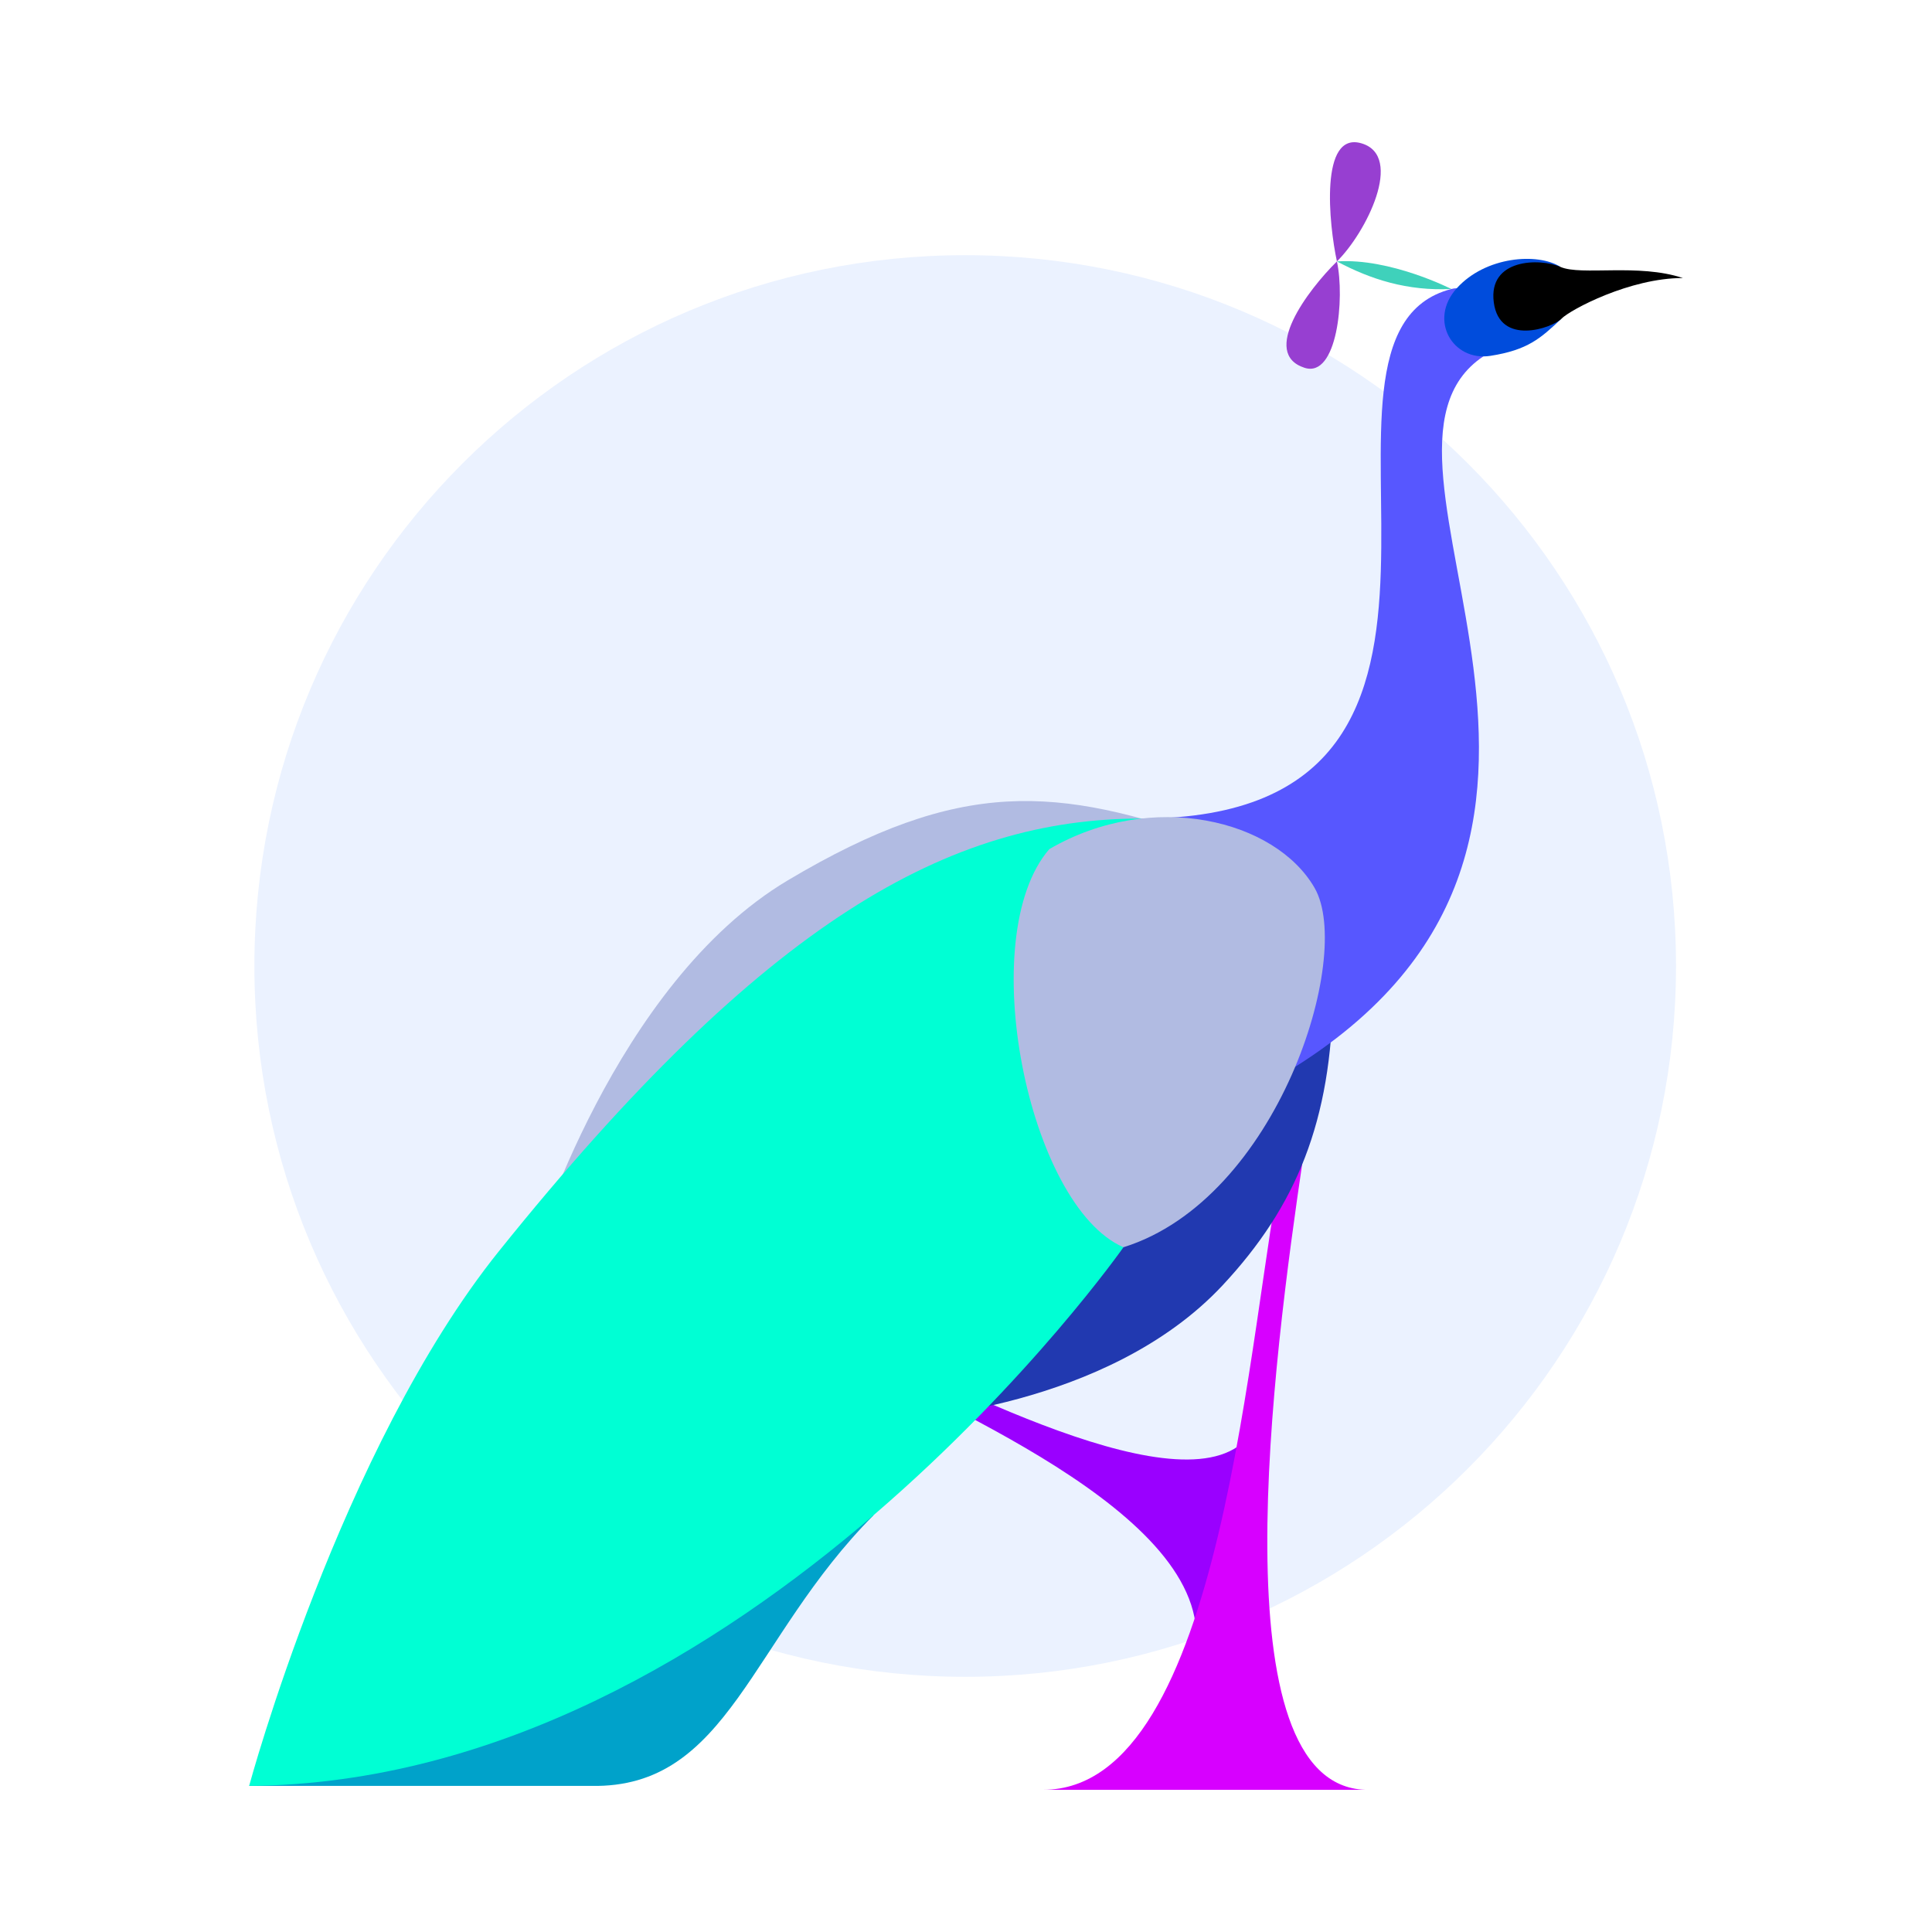
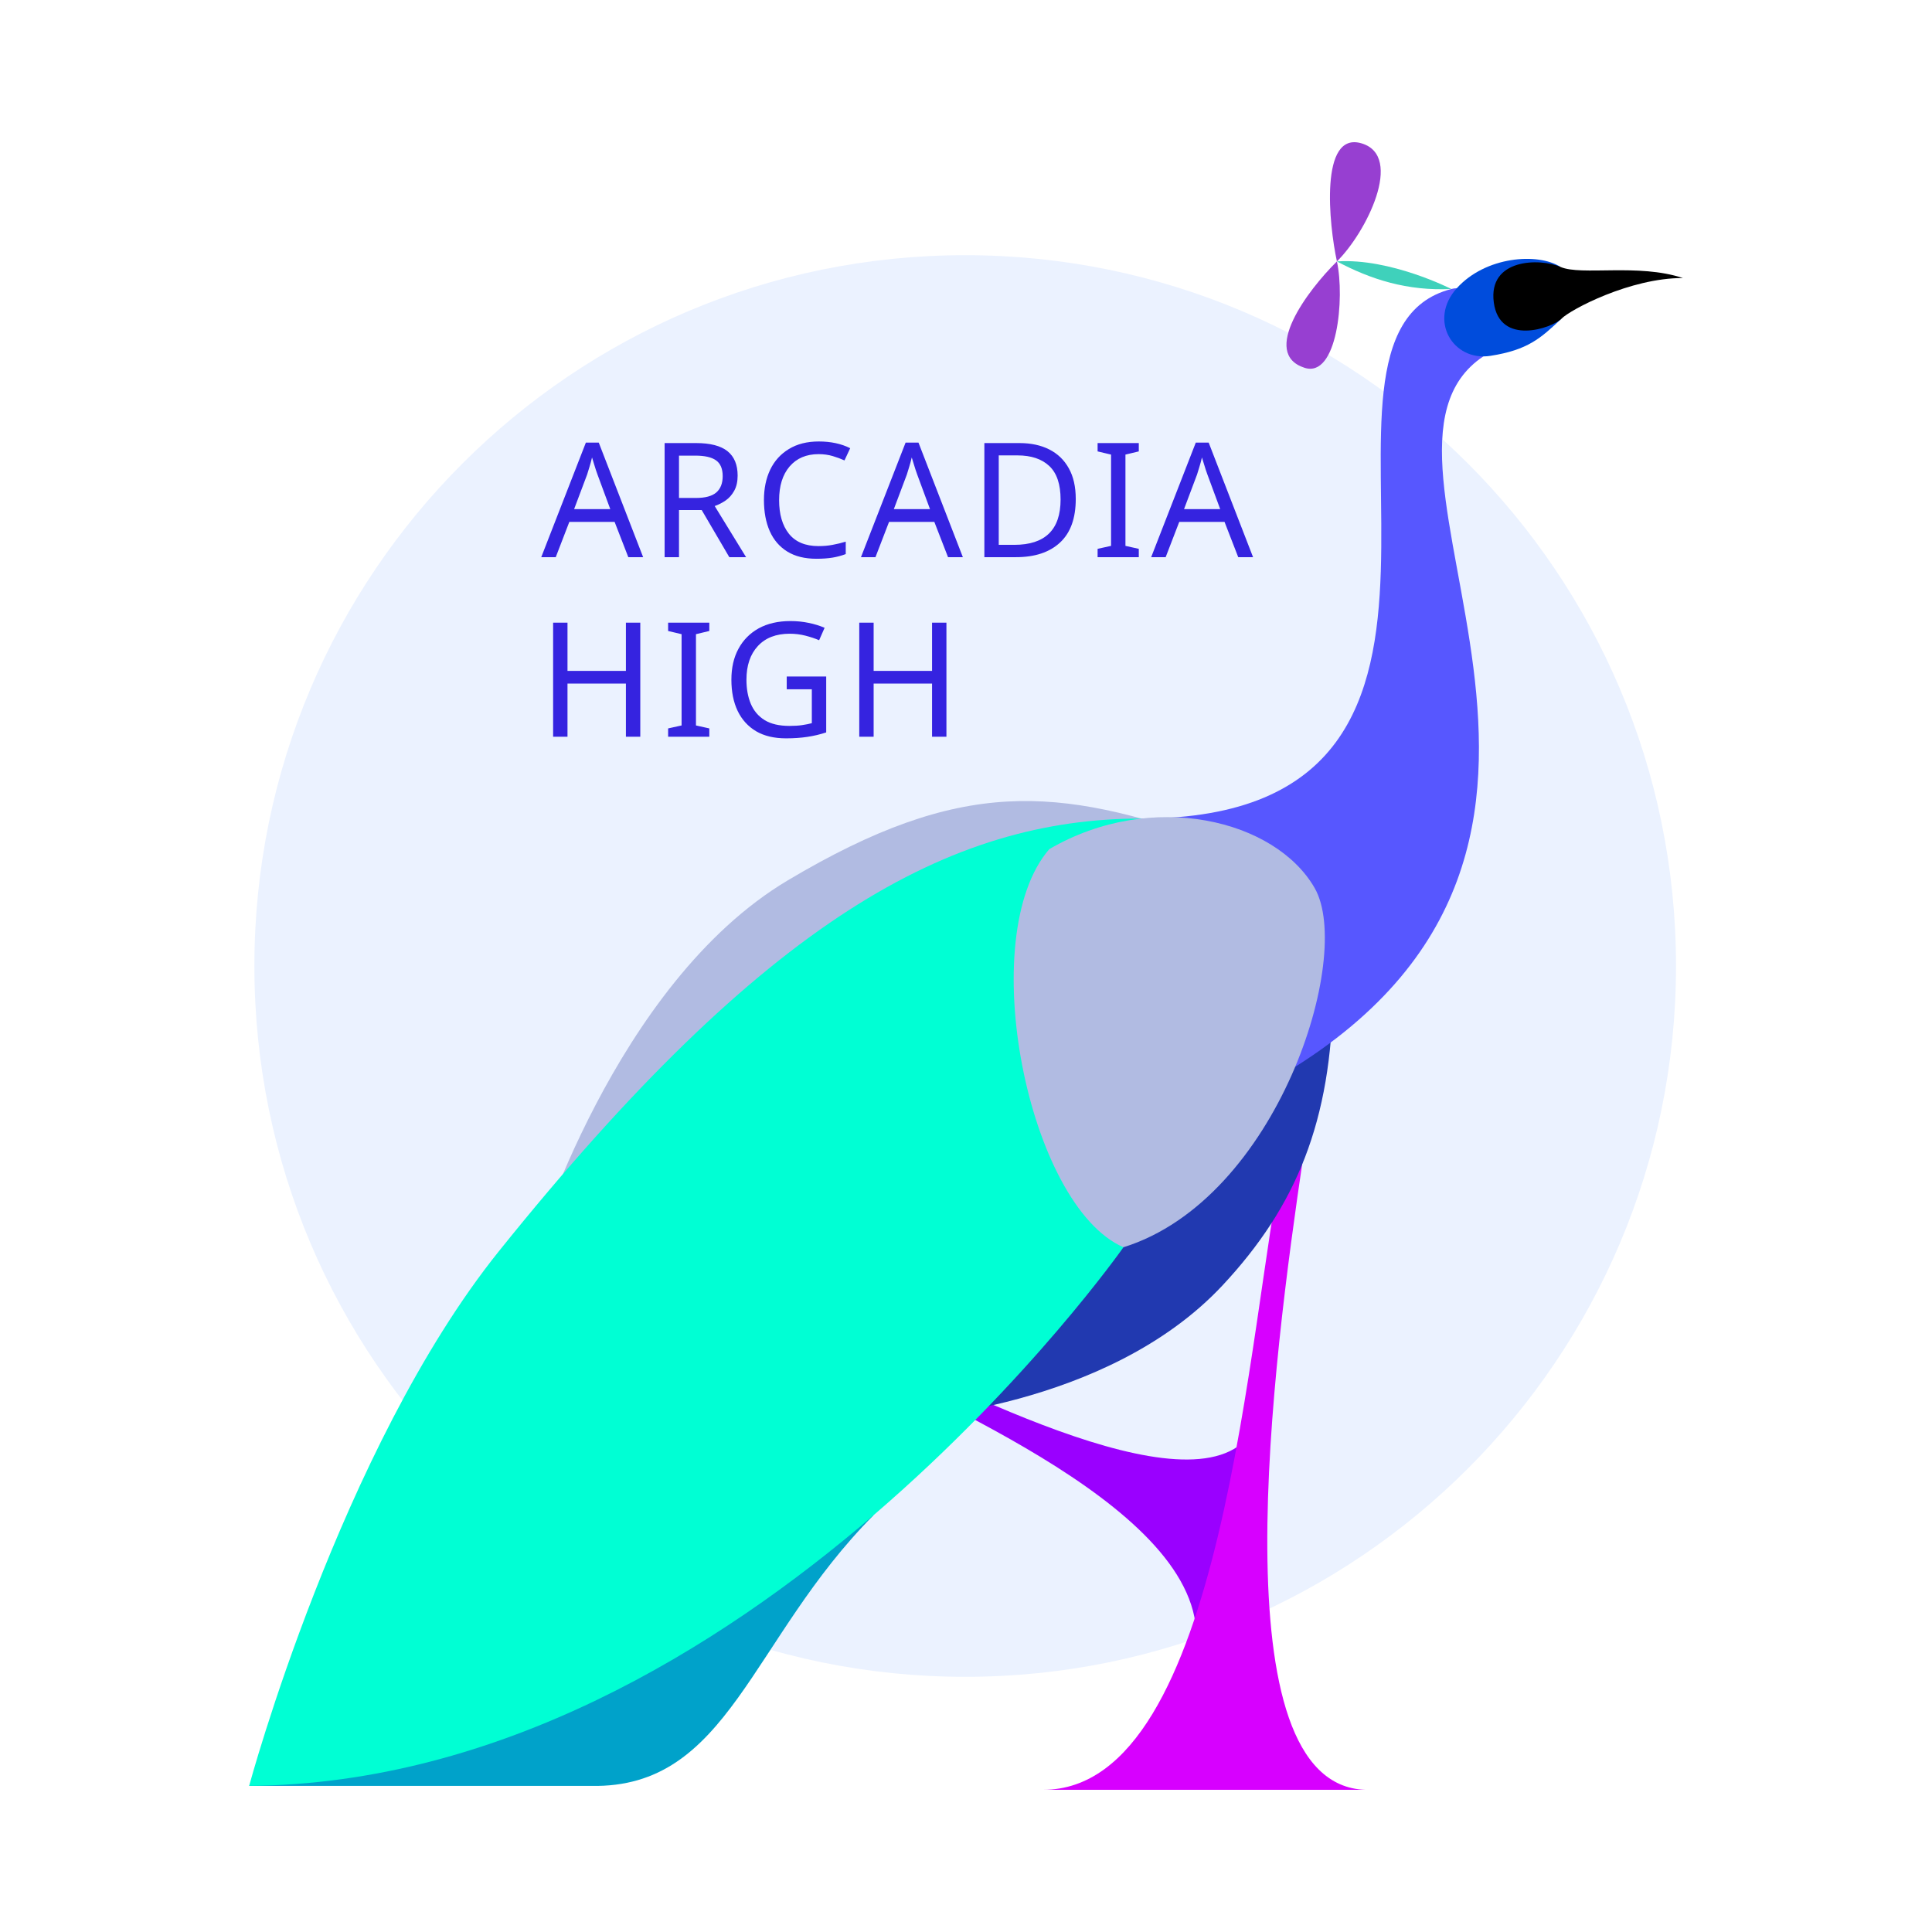
<svg xmlns="http://www.w3.org/2000/svg" width="1000" height="1000" viewBox="0 0 264.583 264.583" version="1.1" id="svg8">
  <defs id="defs2" />
  <g id="layer2" transform="translate(-67.19314,-0.369464)">
    <circle style="fill:#ebf2ff;fill-opacity:1;stroke:none;stroke-width:0.151" id="path4645" cx="199.375" cy="132.661" r="97.344" />
-     <flowRoot xml:space="preserve" id="flowRoot4647" style="font-style:normal;font-variant:normal;font-weight:normal;font-stretch:normal;font-size:40px;line-height:1em;font-family:'URW Gothic';-inkscape-font-specification:'URW Gothic, Normal';font-variant-ligatures:normal;font-variant-caps:normal;font-variant-numeric:normal;font-feature-settings:normal;text-align:start;letter-spacing:0px;word-spacing:0px;writing-mode:lr-tb;text-anchor:start;fill:#3523e0;fill-opacity:1;stroke:none;" transform="matrix(0.5272396,0,0,0.5272396,-136.1345,-191.9025)">
-       <flowRegion id="flowRegion4649" style="font-style:normal;font-variant:normal;font-weight:normal;font-stretch:normal;font-size:40px;font-family:'URW Gothic';-inkscape-font-specification:'URW Gothic, Normal';font-variant-ligatures:normal;font-variant-caps:normal;font-variant-numeric:normal;font-feature-settings:normal;text-align:start;writing-mode:lr-tb;text-anchor:start;fill:#3523e0;fill-opacity:1;line-height:1em;">
-         <rect id="rect4651" width="367.143" height="160" x="521.429" y="475.714" style="font-style:normal;font-variant:normal;font-weight:normal;font-stretch:normal;font-size:40px;font-family:'URW Gothic';-inkscape-font-specification:'URW Gothic, Normal';font-variant-ligatures:normal;font-variant-caps:normal;font-variant-numeric:normal;font-feature-settings:normal;text-align:start;writing-mode:lr-tb;text-anchor:start;fill:#3523e0;fill-opacity:1;line-height:1em;" />
-       </flowRegion>
-       <flowPara id="flowPara4653" style="font-style:normal;font-variant:normal;font-weight:bold;font-stretch:normal;font-size:40px;line-height:1em;font-family:'Gillius ADF No2';-inkscape-font-specification:'Gillius ADF No2, Bold';font-variant-ligatures:normal;font-variant-caps:normal;font-variant-numeric:normal;font-feature-settings:normal;text-align:start;writing-mode:lr-tb;text-anchor:start;">ARCADIA</flowPara>
-       <flowPara id="flowPara4655" style="font-style:normal;font-variant:normal;font-weight:bold;font-stretch:normal;font-size:40px;line-height:1em;font-family:'Gillius ADF No2';-inkscape-font-specification:'Gillius ADF No2, Bold';font-variant-ligatures:normal;font-variant-caps:normal;font-variant-numeric:normal;font-feature-settings:normal;text-align:start;writing-mode:lr-tb;text-anchor:start;">HIGH</flowPara>
-     </flowRoot>
+     <text xml:space="preserve" style="font-style:normal;font-weight:normal;font-size:10.583px;line-height:0;font-family:sans-serif;letter-spacing:0px;word-spacing:0px;fill:#3523e0;fill-opacity:1;stroke:none;stroke-width:0.265" x="140.815" y="76.672" id="text41">
+       <tspan id="tspan39" x="140.815" y="76.672" style="font-style:normal;font-variant:normal;font-weight:normal;font-stretch:normal;font-size:21.872px;font-family:'Gillius ADF No2';-inkscape-font-specification:'Gillius ADF No2, Normal';font-variant-ligatures:normal;font-variant-caps:normal;font-variant-numeric:normal;font-feature-settings:normal;text-align:start;letter-spacing:0.794px;writing-mode:lr-tb;text-anchor:start;fill:#3523e0;fill-opacity:1;stroke-width:0.265" dx="0.5">ARCADIA</tspan>
+       <tspan x="140.815" y="101.263" style="font-style:normal;font-variant:normal;font-weight:normal;font-stretch:normal;font-size:21.872px;line-height:2;font-family:'Gillius ADF No2';-inkscape-font-specification:'Gillius ADF No2, Normal';font-variant-ligatures:normal;font-variant-caps:normal;font-variant-numeric:normal;font-feature-settings:normal;text-align:start;letter-spacing:0.794px;writing-mode:lr-tb;text-anchor:start;fill:#3523e0;fill-opacity:1;stroke-width:0.265" id="tspan43">HIGH</tspan>
+     </text>
  </g>
  <g id="layer1" transform="translate(-67.19314,20.13055)">
    <g id="g4639" transform="translate(90.62259,-60.79615)">
      <path id="path4602-3" d="m 93.167,224.039 c 17.071,8.061 51.331,25.859 55.965,10.392 l -9.192,33.831 c 5.188,-19.094 -33.88,-34.566 -47.19,-42.147" style="fill:#9a00ff;fill-opacity:1;stroke:none;stroke-width:0.192px;stroke-linecap:butt;stroke-linejoin:miter;stroke-opacity:1" />
      <path id="path4602" d="m 155.049,199.065 c -4.16,28.112 -11.805,86.08 8.52,86.71 h -44.144 c 24.915,0 28.085,-64.337 32.902,-86.771" style="fill:#d700ff;fill-opacity:1;stroke:none;stroke-width:0.265px;stroke-linecap:butt;stroke-linejoin:miter;stroke-opacity:1" />
      <path id="path4619" d="m 159.128,176.615 c -0.189,17.576 -5.048,29.275 -15.119,40.065 -15.875,17.009 -44.034,18.332 -44.034,18.332 z" style="fill:#2139b0;fill-opacity:1;stroke:none;stroke-width:0.265px;stroke-linecap:butt;stroke-linejoin:miter;stroke-opacity:1" />
      <path id="path3774" d="m 132.882,152.763 c 55.635,0 17.645,-66.133 42.446,-72.519 3.943,-1.056 5.264,5.925 4.378,9.23 -20.797,13.883 26.56,66.839 -28.165,98.747 -14.967,2.673 -18.659,-35.458 -18.659,-35.458 z" style="fill:#5757ff;fill-opacity:1;stroke:none;stroke-width:0.265px;stroke-linecap:butt;stroke-linejoin:miter;stroke-opacity:1" />
      <path id="path4625" d="m 176.077,80.135 c 3.94,-4.365 11.079,-4.902 14.202,-2.914 -7.172,3.796 0.224,4.907 0.117,7.099 -2.84,2.673 -4.58,4.275 -9.722,5.078 -5.142,0.803 -8.537,-4.899 -4.597,-9.264 z" style="fill:#004cdc;fill-opacity:1;stroke:none;stroke-width:0.265px;stroke-linecap:butt;stroke-linejoin:miter;stroke-opacity:1" />
      <path id="path69" d="m 142.722,155.882 c -21.382,-7.484 -34.478,-8.82 -58.265,5.345 -23.787,14.165 -34.745,50.781 -34.745,50.781 z" style="fill:#b1bbe2;fill-opacity:1;stroke:none;stroke-width:0.265px;stroke-linecap:butt;stroke-linejoin:miter;stroke-opacity:1" />
      <path id="path12" d="m 10.691,285.24 h 46.827 c 18.899,0.378 21.775,-20.081 38.699,-37.084 -50.247,11.225 -85.526,37.084 -85.526,37.084 z" style="fill:#00a2ca;fill-opacity:1;stroke:none;stroke-width:0.265px;stroke-linecap:butt;stroke-linejoin:miter;stroke-opacity:1" />
      <path id="path10" d="m 10.691,285.24 c 34.211,-0.267 64.145,-18.709 85.526,-37.084 21.382,-18.375 34.21,-36.683 34.21,-36.683 0,0 -23.203,-25.569 2.455,-58.711 -26.154,0 -51.485,13.791 -87.981,59.245 -21.753,27.093 -34.211,73.232 -34.211,73.232 z" style="fill:#00ffd4;fill-opacity:1;stroke:none;stroke-width:0.265px;stroke-linecap:butt;stroke-linejoin:miter;stroke-opacity:1" />
      <path id="path51" d="m 156.62,162.296 c -5.345,-9.354 -22.256,-13.556 -36.349,-5.345 -10.351,11.953 -2.94,48.815 10.156,54.523 21.114,-6.587 31.538,-39.823 26.192,-49.178 z" style="fill:#b1bbe2;fill-opacity:1;stroke:none;stroke-width:0.265px;stroke-linecap:butt;stroke-linejoin:miter;stroke-opacity:1" />
      <path id="path3795" d="m 181.142,82.082 c 0.802,6.014 7.972,3.52 9.254,2.238 1.282,-1.282 9.431,-5.591 16.638,-5.579 -6.088,-2.034 -13.913,-0.282 -16.754,-1.52 -2.842,-1.238 -9.939,-1.153 -9.137,4.861 z" style="fill:#000000;fill-opacity:1;stroke:none;stroke-width:0.265px;stroke-linecap:butt;stroke-linejoin:miter;stroke-opacity:1" />
      <path id="path4621" d="m 159.659,76.466 c -1.092,-5.027 -2.419,-17.93 3.401,-16.161 5.819,1.769 0.615,12.205 -3.401,16.161 -4.015,3.956 -10.498,12.61 -4.436,14.568 4.486,1.448 5.529,-9.54 4.436,-14.568 z" style="fill:#973fd1;fill-opacity:1;stroke:none;stroke-width:0.265px;stroke-linecap:butt;stroke-linejoin:miter;stroke-opacity:1" />
      <path id="path4623" d="m 159.659,76.466 c 7.312,-0.488 15.67,3.778 15.67,3.778 -6.025,0.295 -11.065,-1.321 -15.67,-3.778 z" style="fill:#3fd1bb;fill-opacity:1;stroke:none;stroke-width:0.265px;stroke-linecap:butt;stroke-linejoin:miter;stroke-opacity:1" />
    </g>
  </g>
</svg>
